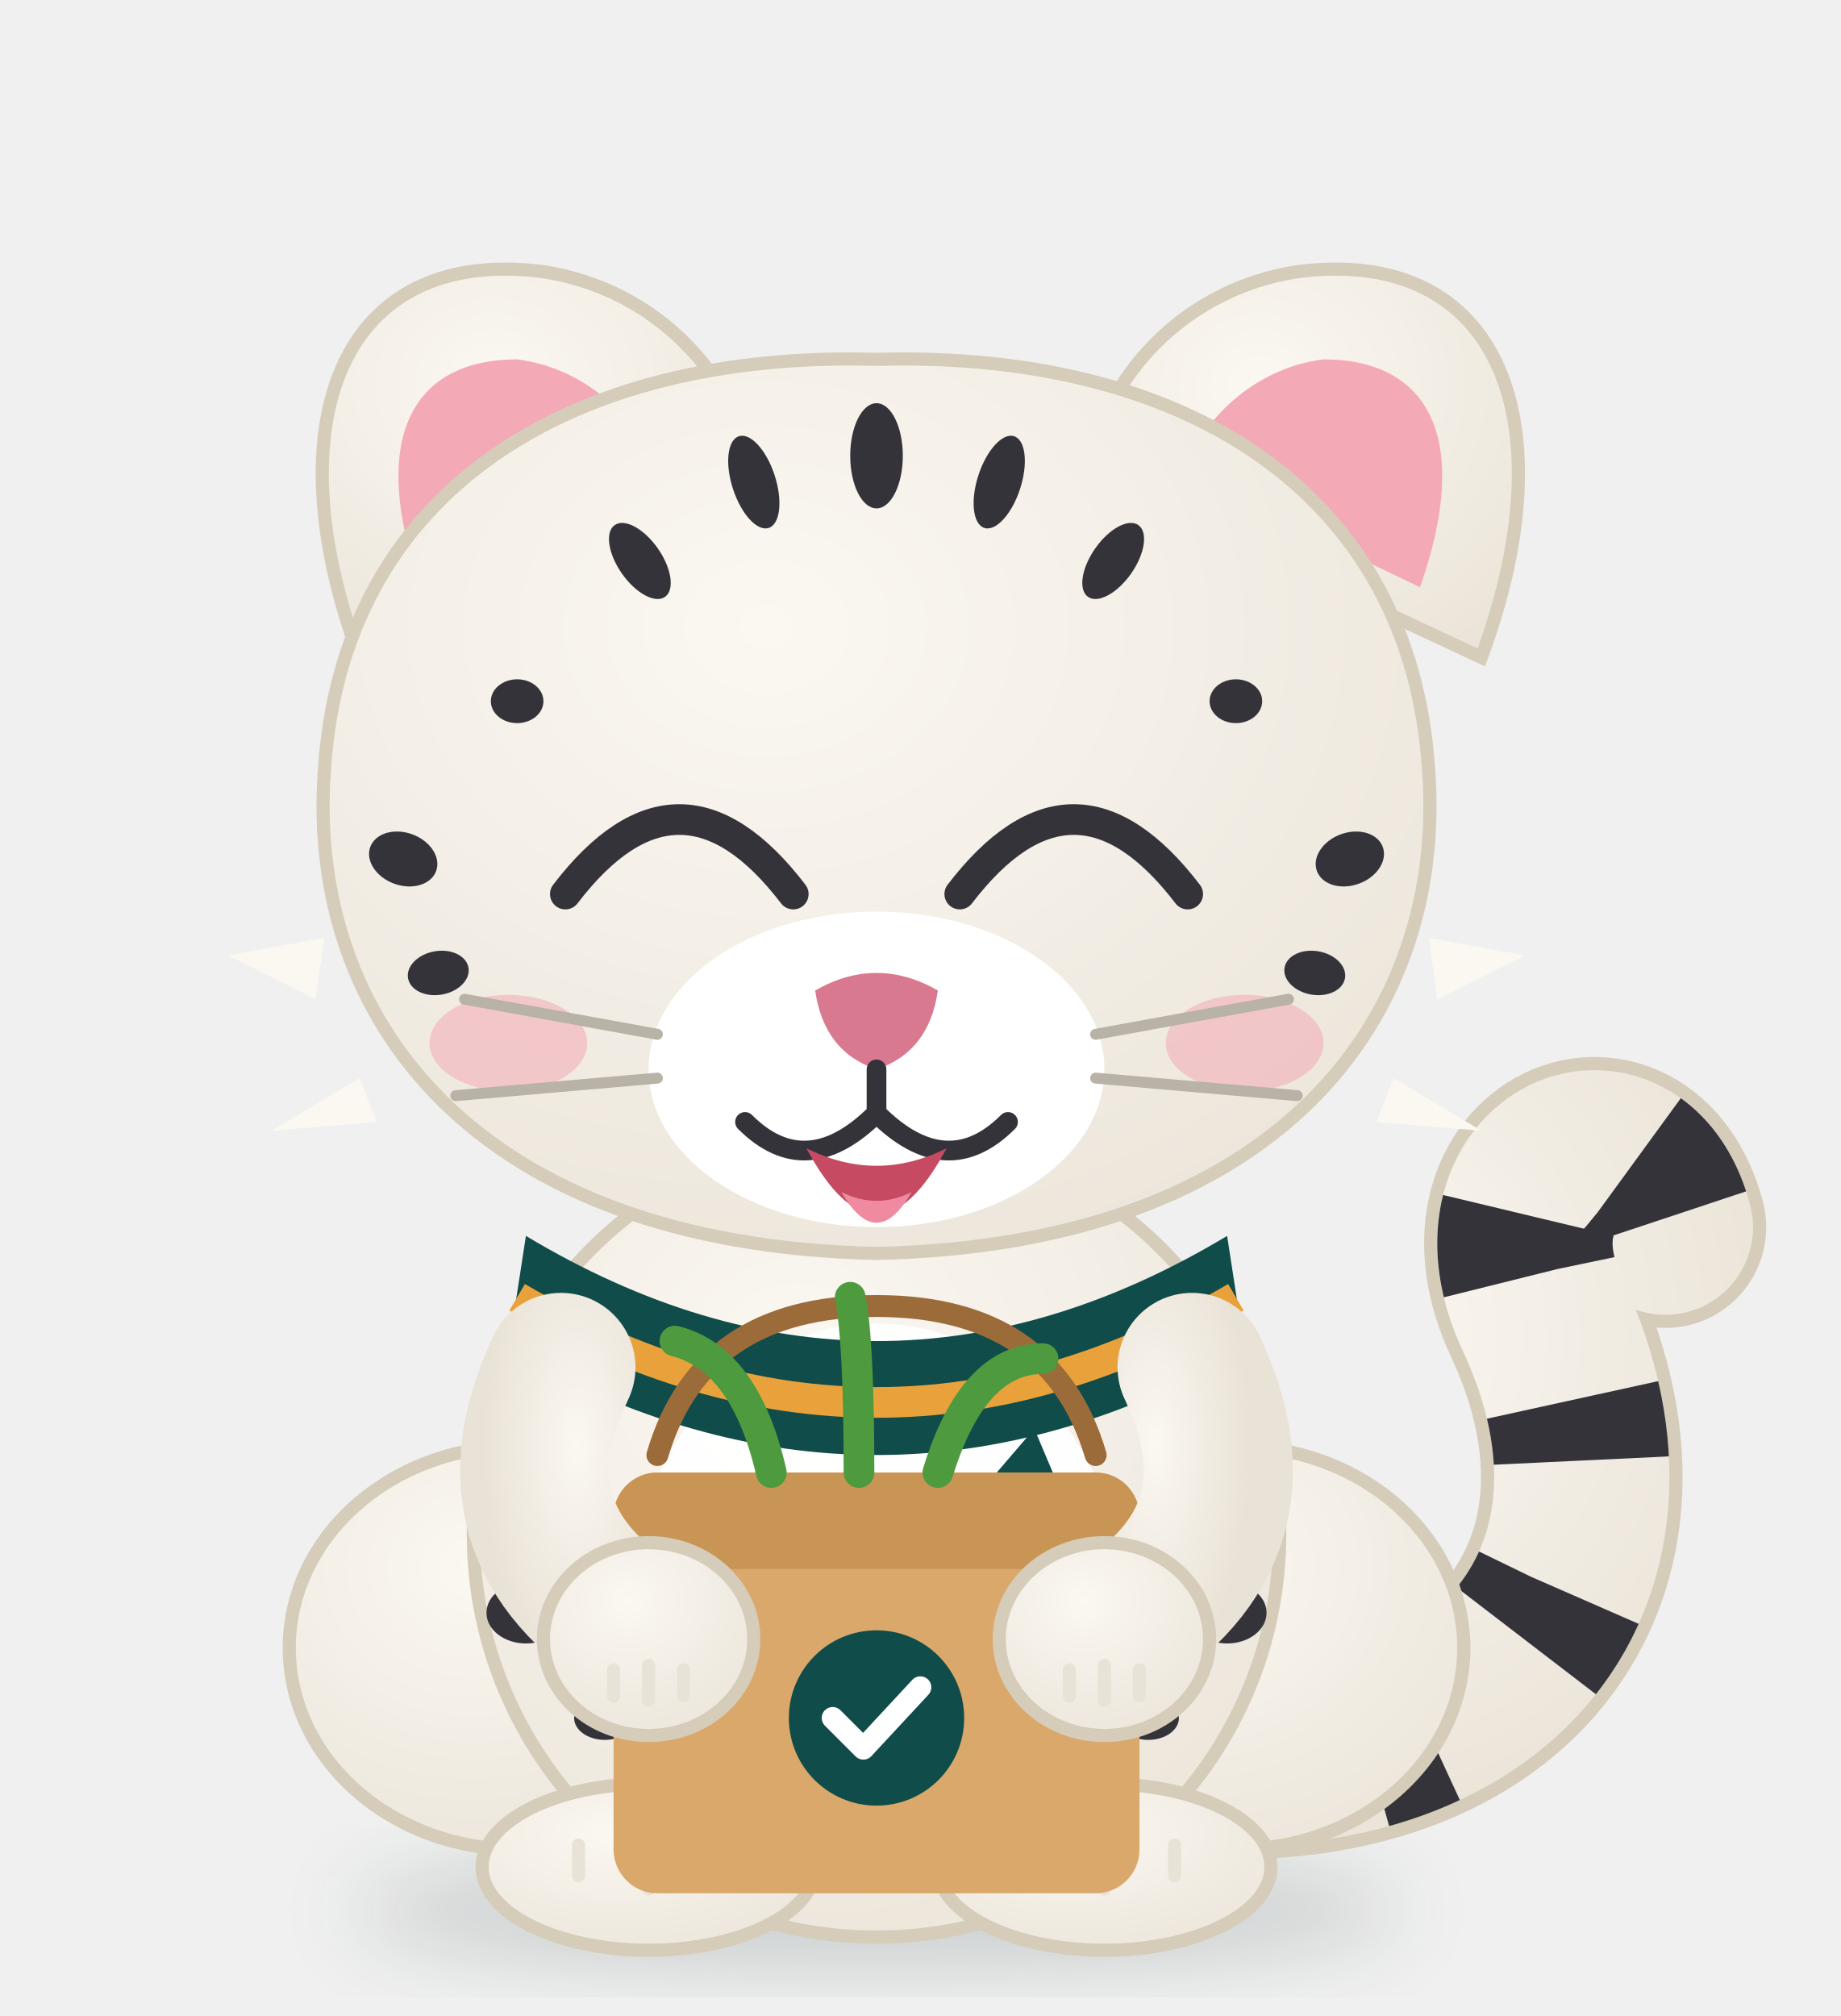
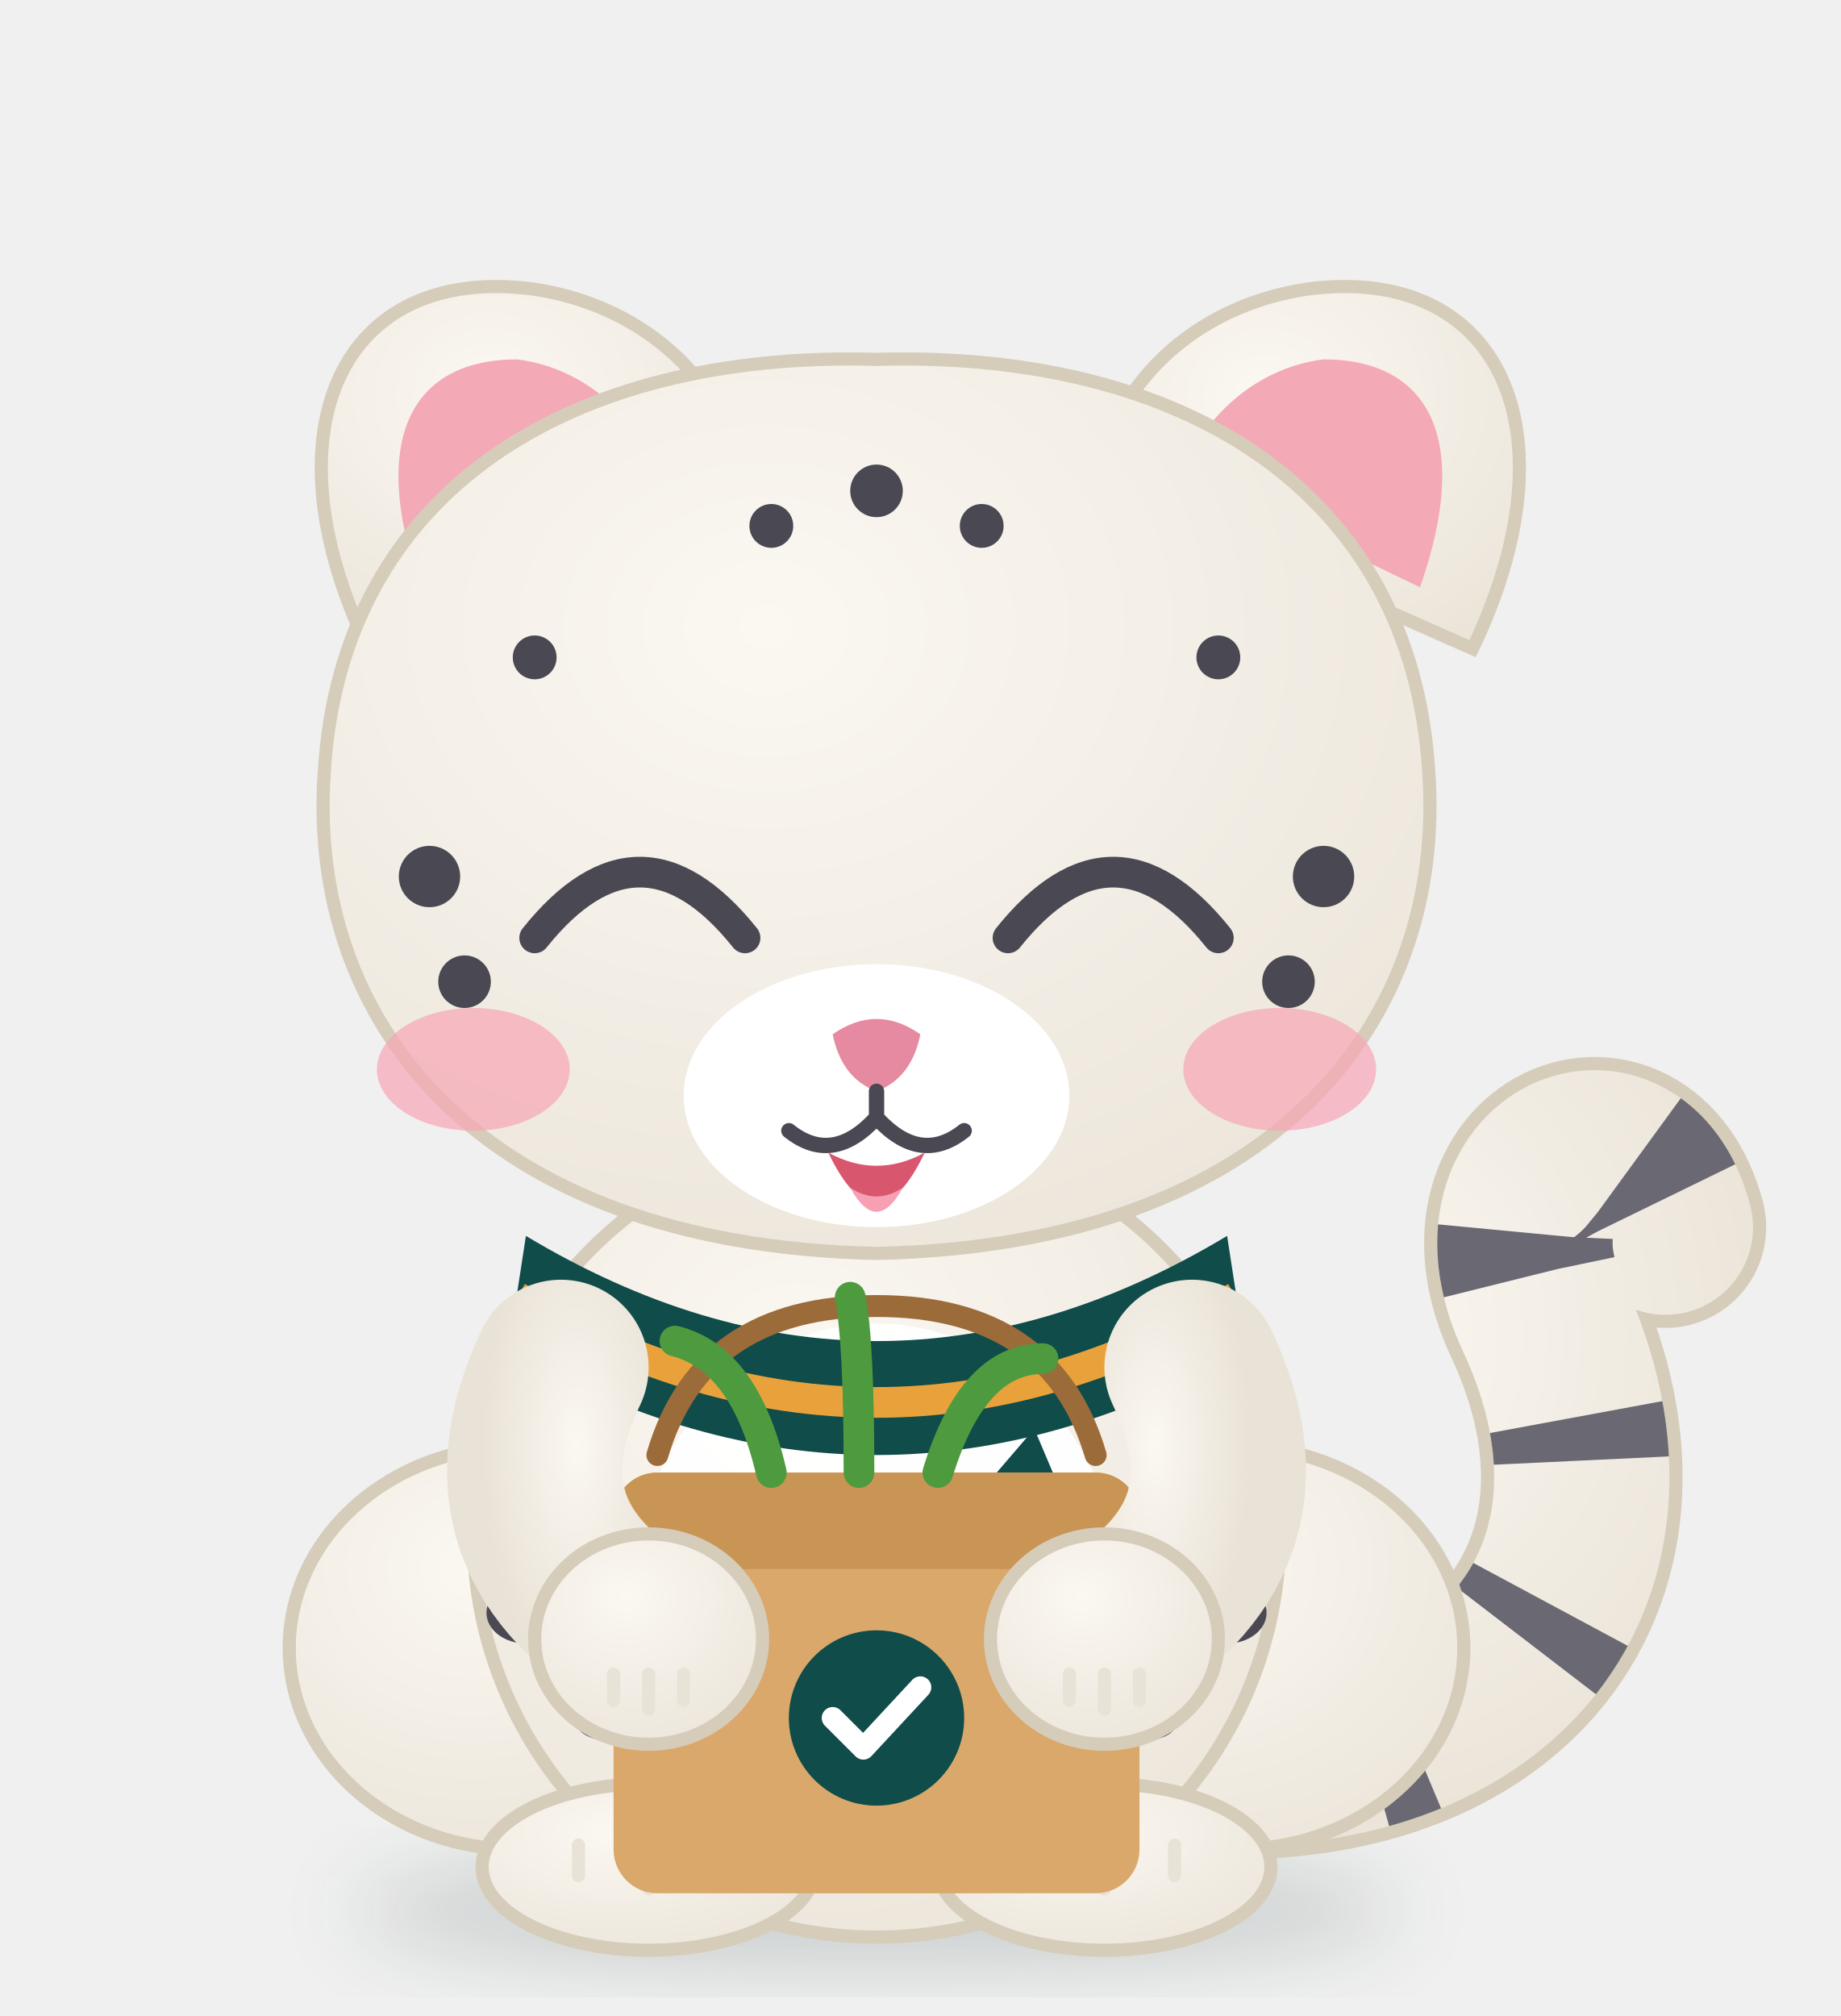
<svg xmlns="http://www.w3.org/2000/svg" viewBox="0 0 420 460" width="420" height="460">
  <defs>
    <radialGradient id="fur" cx=".4" cy=".3" r=".9">
      <stop offset="0" stop-color="#FBF8F2" />
      <stop offset="1" stop-color="#E9E2D6" />
    </radialGradient>
    <radialGradient id="ei" cx=".5" cy=".25" r=".9">
-       <stop offset="0" stop-color="#6EC1F2" />
-       <stop offset="1" stop-color="#1F63B0" />
+       <stop offset="0" stop-color="#8FD3F7" />
+       <stop offset="1" stop-color="#3A86D1" />
    </radialGradient>
    <filter id="sh" x="-20%" y="-20%" width="140%" height="140%">
      <feGaussianBlur stdDeviation="9" />
    </filter>
    <clipPath id="tailclip">
      <rect x="0" y="0" width="420" height="460" />
    </clipPath>
  </defs>
  <ellipse cx="200" cy="436" rx="120" ry="14" fill="#0E2B2C" opacity=".16" filter="url(#sh)" />
  <path d="M262 400 C 340 410 380 360 352 300 C 336 266 372 250 380 280" fill="none" stroke="#D6CCBA" stroke-width="46" stroke-linecap="round" />
  <path d="M262 400 C 340 410 380 360 352 300 C 336 266 372 250 380 280" fill="none" stroke="url(#fur)" stroke-width="40" stroke-linecap="round" />
-   <path d="M262 400 C 340 410 380 360 352 300 C 336 266 372 250 380 280" fill="none" stroke="#34333A" stroke-width="40" stroke-dasharray="14 30" stroke-dashoffset="-6" clip-path="url(#tailclip)" />
+   <path d="M262 400 C 340 410 380 360 352 300 C 336 266 372 250 380 280" fill="none" stroke="#6A6872" stroke-width="40" stroke-dasharray="10 34" stroke-dashoffset="-6" clip-path="url(#tailclip)" />
  <ellipse cx="118" cy="376" rx="52" ry="46" fill="url(#fur)" stroke="#D6CCBA" stroke-width="3" />
  <ellipse cx="282" cy="376" rx="52" ry="46" fill="url(#fur)" stroke="#D6CCBA" stroke-width="3" />
  <ellipse cx="200" cy="350" rx="92" ry="92" fill="url(#fur)" stroke="#D6CCBA" stroke-width="3" />
  <ellipse cx="200" cy="366" rx="56" ry="64" fill="#FFFFFF" opacity=".95" />
-   <ellipse cx="120" cy="368" rx="9" ry="7" transform="rotate(0 120 368)" fill="#34333A" />
-   <ellipse cx="138" cy="392" rx="7" ry="5" transform="rotate(0 138 392)" fill="#34333A" />
-   <ellipse cx="280" cy="368" rx="9" ry="7" transform="rotate(0 280 368)" fill="#34333A" />
-   <ellipse cx="262" cy="392" rx="7" ry="5" transform="rotate(0 262 392)" fill="#34333A" />
-   <ellipse cx="112" cy="340" rx="6" ry="5" transform="rotate(0 112 340)" fill="#34333A" />
-   <ellipse cx="288" cy="340" rx="6" ry="5" transform="rotate(0 288 340)" fill="#34333A" />
+   <ellipse cx="120" cy="368" rx="9" ry="7" transform="rotate(0 120 368)" fill="#4A4852" />
+   <ellipse cx="138" cy="392" rx="7" ry="5" transform="rotate(0 138 392)" fill="#4A4852" />
+   <ellipse cx="280" cy="368" rx="9" ry="7" transform="rotate(0 280 368)" fill="#4A4852" />
+   <ellipse cx="262" cy="392" rx="7" ry="5" transform="rotate(0 262 392)" fill="#4A4852" />
+   <ellipse cx="112" cy="340" rx="6" ry="5" transform="rotate(0 112 340)" fill="#4A4852" />
+   <ellipse cx="288" cy="340" rx="6" ry="5" transform="rotate(0 288 340)" fill="#4A4852" />
  <ellipse cx="148" cy="426" rx="38" ry="19" fill="url(#fur)" stroke="#D6CCBA" stroke-width="3" />
  <ellipse cx="252" cy="426" rx="38" ry="19" fill="url(#fur)" stroke="#D6CCBA" stroke-width="3" />
  <path d="M132 428 v-7 M148 431 v-9 M164 428 v-7 M236 428 v-7 M252 431 v-9 M268 428 v-7" stroke="#E9E2D6" stroke-width="3" stroke-linecap="round" />
  <path d="M120 282 Q200 330 280 282 L284 308 Q200 356 116 308 Z" fill="#0F4C4A" />
  <path d="M118 296 Q200 344 282 296" fill="none" stroke="#E9A23B" stroke-width="7" />
  <path d="M236 326 l22 52 l-26 6 l-8 -44 Z" fill="#0F4C4A" />
  <path d="M240 350 l16 -3" stroke="#E9A23B" stroke-width="6" />
  <g>
    <path d="M150 332 q10 -34 50 -34 q40 0 50 34" fill="none" stroke="#9C6B3A" stroke-width="5" stroke-linecap="round" />
    <path d="M156 336 l14 -40 l60 -4 l14 44 Z" fill="#5FA050" opacity="0" />
    <rect x="140" y="336" width="120" height="96" rx="10" fill="#D9A86A" />
    <rect x="140" y="336" width="120" height="22" rx="10" fill="#C99555" />
    <circle cx="200" cy="392" r="20" fill="#0F4C4A" />
    <path d="M190 392 l7 7 l13 -14" stroke="#fff" stroke-width="5" fill="none" stroke-linecap="round" stroke-linejoin="round" />
    <path d="M176 336 q-6 -26 -22 -30 M196 336 q0 -30 -2 -40 M214 336 q8 -26 24 -26" stroke="#4E9A3E" stroke-width="7" stroke-linecap="round" fill="none" />
  </g>
-   <path d="M128 312 Q 110 350 146 372" fill="none" stroke="url(#fur)" stroke-width="34" stroke-linecap="round" />
-   <ellipse cx="148" cy="374" rx="24" ry="22" fill="url(#fur)" stroke="#D6CCBA" stroke-width="3" />
-   <path d="M140 387 v-6 M148 388 v-8 M156 387 v-6" stroke="#E9E2D6" stroke-width="3" stroke-linecap="round" fill="none" />
-   <path d="M272 312 Q 290 350 254 372" fill="none" stroke="url(#fur)" stroke-width="34" stroke-linecap="round" />
-   <ellipse cx="252" cy="374" rx="24" ry="22" fill="url(#fur)" stroke="#D6CCBA" stroke-width="3" />
-   <path d="M244 387 v-6 M252 388 v-8 M260 387 v-6" stroke="#E9E2D6" stroke-width="3" stroke-linecap="round" fill="none" />
-   <path d="M82 150 C 62 96 78 56 124 62 C 150 66 168 86 172 108 Z" fill="url(#fur)" stroke="#D6CCBA" stroke-width="3" />
+   <path d="M128 312 Q 110 350 146 372" fill="none" stroke="url(#fur)" stroke-width="40" stroke-linecap="round" />
+   <ellipse cx="148" cy="374" rx="26" ry="24" fill="url(#fur)" stroke="#D6CCBA" stroke-width="3" />
+   <path d="M140 388 v-6 M148 390 v-8 M156 388 v-6" stroke="#E9E2D6" stroke-width="3" stroke-linecap="round" fill="none" />
+   <path d="M272 312 Q 290 350 254 372" fill="none" stroke="url(#fur)" stroke-width="40" stroke-linecap="round" />
+   <ellipse cx="252" cy="374" rx="26" ry="24" fill="url(#fur)" stroke="#D6CCBA" stroke-width="3" />
+   <path d="M244 388 v-6 M252 390 v-8 M260 388 v-6" stroke="#E9E2D6" stroke-width="3" stroke-linecap="round" fill="none" />
+   <path d="M84 148 C 60 98 78 60 122 66 C 148 70 166 88 170 110 Z" fill="url(#fur)" stroke="#D6CCBA" stroke-width="3" />
  <path d="M96 134 C 84 100 94 82 118 82 C 134 84 146 96 150 108 Z" fill="#F4A9B7" />
-   <path d="M338 150 C 358 96 342 56 296 62 C 270 66 252 86 248 108 Z" fill="url(#fur)" stroke="#D6CCBA" stroke-width="3" />
+   <path d="M336 148 C 360 98 342 60 298 66 C 272 70 254 88 250 110 Z" fill="url(#fur)" stroke="#D6CCBA" stroke-width="3" />
  <path d="M324 134 C 336 100 326 82 302 82 C 286 84 274 96 270 108 Z" fill="#F4A9B7" />
  <path d="M200 82 C 270 80 322 112 326 176 C 330 232 292 284 200 286 C 108 284 70 232 74 176 C 78 112 130 80 200 82 Z" fill="url(#fur)" stroke="#D6CCBA" stroke-width="3" />
-   <path d="M74 214 l-22 4 l20 10 Z M326 214 l22 4 l-20 10 Z M82 246 l-20 12 l24 -2 Z M318 246 l20 12 l-24 -2 Z" fill="#FBF8F2" />
-   <ellipse cx="200" cy="104" rx="6" ry="12" transform="rotate(0 200 104)" fill="#34333A" />
-   <ellipse cx="172" cy="110" rx="5" ry="11" transform="rotate(-18 172 110)" fill="#34333A" />
-   <ellipse cx="228" cy="110" rx="5" ry="11" transform="rotate(18 228 110)" fill="#34333A" />
-   <ellipse cx="146" cy="128" rx="5" ry="10" transform="rotate(-35 146 128)" fill="#34333A" />
-   <ellipse cx="254" cy="128" rx="5" ry="10" transform="rotate(35 254 128)" fill="#34333A" />
-   <ellipse cx="92" cy="196" rx="8" ry="6" transform="rotate(20 92 196)" fill="#34333A" />
-   <ellipse cx="100" cy="222" rx="7" ry="5" transform="rotate(-10 100 222)" fill="#34333A" />
-   <ellipse cx="308" cy="196" rx="8" ry="6" transform="rotate(-20 308 196)" fill="#34333A" />
-   <ellipse cx="300" cy="222" rx="7" ry="5" transform="rotate(10 300 222)" fill="#34333A" />
-   <ellipse cx="118" cy="160" rx="6" ry="5" transform="rotate(0 118 160)" fill="#34333A" />
-   <ellipse cx="282" cy="160" rx="6" ry="5" transform="rotate(0 282 160)" fill="#34333A" />
-   <ellipse cx="200" cy="244" rx="52" ry="36" fill="#FFFFFF" />
-   <ellipse cx="116" cy="238" rx="18" ry="11" fill="#F4A9B7" opacity=".55" />
-   <ellipse cx="284" cy="238" rx="18" ry="11" fill="#F4A9B7" opacity=".55" />
-   <path d="M129 204 Q155 170 181 204" fill="none" stroke="#34333A" stroke-width="7" stroke-linecap="round" />
-   <path d="M219 204 Q245 170 271 204" fill="none" stroke="#34333A" stroke-width="7" stroke-linecap="round" />
-   <path d="M186 226 Q200 218 214 226 Q212 240 200 244 Q188 240 186 226 Z" fill="#D9798F" />
-   <path d="M200 244 v10 M200 254 Q184 270 170 256 M200 254 Q216 270 230 256" fill="none" stroke="#34333A" stroke-width="4.5" stroke-linecap="round" />
-   <path d="M184 262 Q200 292 216 262 Q200 270 184 262 Z" fill="#C64B62" />
-   <path d="M192 272 Q200 286 208 272 Q200 276 192 272 Z" fill="#F08AA0" />
-   <path d="M150 236 l-44 -8 M150 246 l-46 4 M250 236 l44 -8 M250 246 l46 4" stroke="#B9B2A6" stroke-width="2.5" stroke-linecap="round" />
+   <ellipse cx="200" cy="112" rx="6" ry="6" transform="rotate(0 200 112)" fill="#4A4852" />
+   <ellipse cx="176" cy="120" rx="5" ry="5" transform="rotate(0 176 120)" fill="#4A4852" />
+   <ellipse cx="224" cy="120" rx="5" ry="5" transform="rotate(0 224 120)" fill="#4A4852" />
+   <ellipse cx="98" cy="200" rx="7" ry="7" transform="rotate(0 98 200)" fill="#4A4852" />
+   <ellipse cx="106" cy="224" rx="6" ry="6" transform="rotate(0 106 224)" fill="#4A4852" />
+   <ellipse cx="302" cy="200" rx="7" ry="7" transform="rotate(0 302 200)" fill="#4A4852" />
+   <ellipse cx="294" cy="224" rx="6" ry="6" transform="rotate(0 294 224)" fill="#4A4852" />
+   <ellipse cx="122" cy="150" rx="5" ry="5" transform="rotate(0 122 150)" fill="#4A4852" />
+   <ellipse cx="278" cy="150" rx="5" ry="5" transform="rotate(0 278 150)" fill="#4A4852" />
+   <ellipse cx="200" cy="250" rx="44" ry="30" fill="#FFFFFF" />
+   <ellipse cx="108" cy="244" rx="22" ry="14" fill="#F7A5B5" opacity=".7" />
+   <ellipse cx="292" cy="244" rx="22" ry="14" fill="#F7A5B5" opacity=".7" />
+   <path d="M122 214 Q146 184 170 214" fill="none" stroke="#4A4852" stroke-width="7" stroke-linecap="round" />
+   <path d="M230 214 Q254 184 278 214" fill="none" stroke="#4A4852" stroke-width="7" stroke-linecap="round" />
+   <path d="M190 236 Q200 229 210 236 Q208 246 200 249 Q192 246 190 236 Z" fill="#E58AA0" />
+   <path d="M200 249 v6 M200 255 Q190 266 180 258 M200 255 Q210 266 220 258" fill="none" stroke="#4A4852" stroke-width="3.5" stroke-linecap="round" />
+   <path d="M189 263 Q200 286 211 263 Q200 269 189 263 Z" fill="#D9566F" />
+   <path d="M194 271 Q200 282 206 271 Q200 275 194 271 Z" fill="#F7A0B3" />
</svg>
